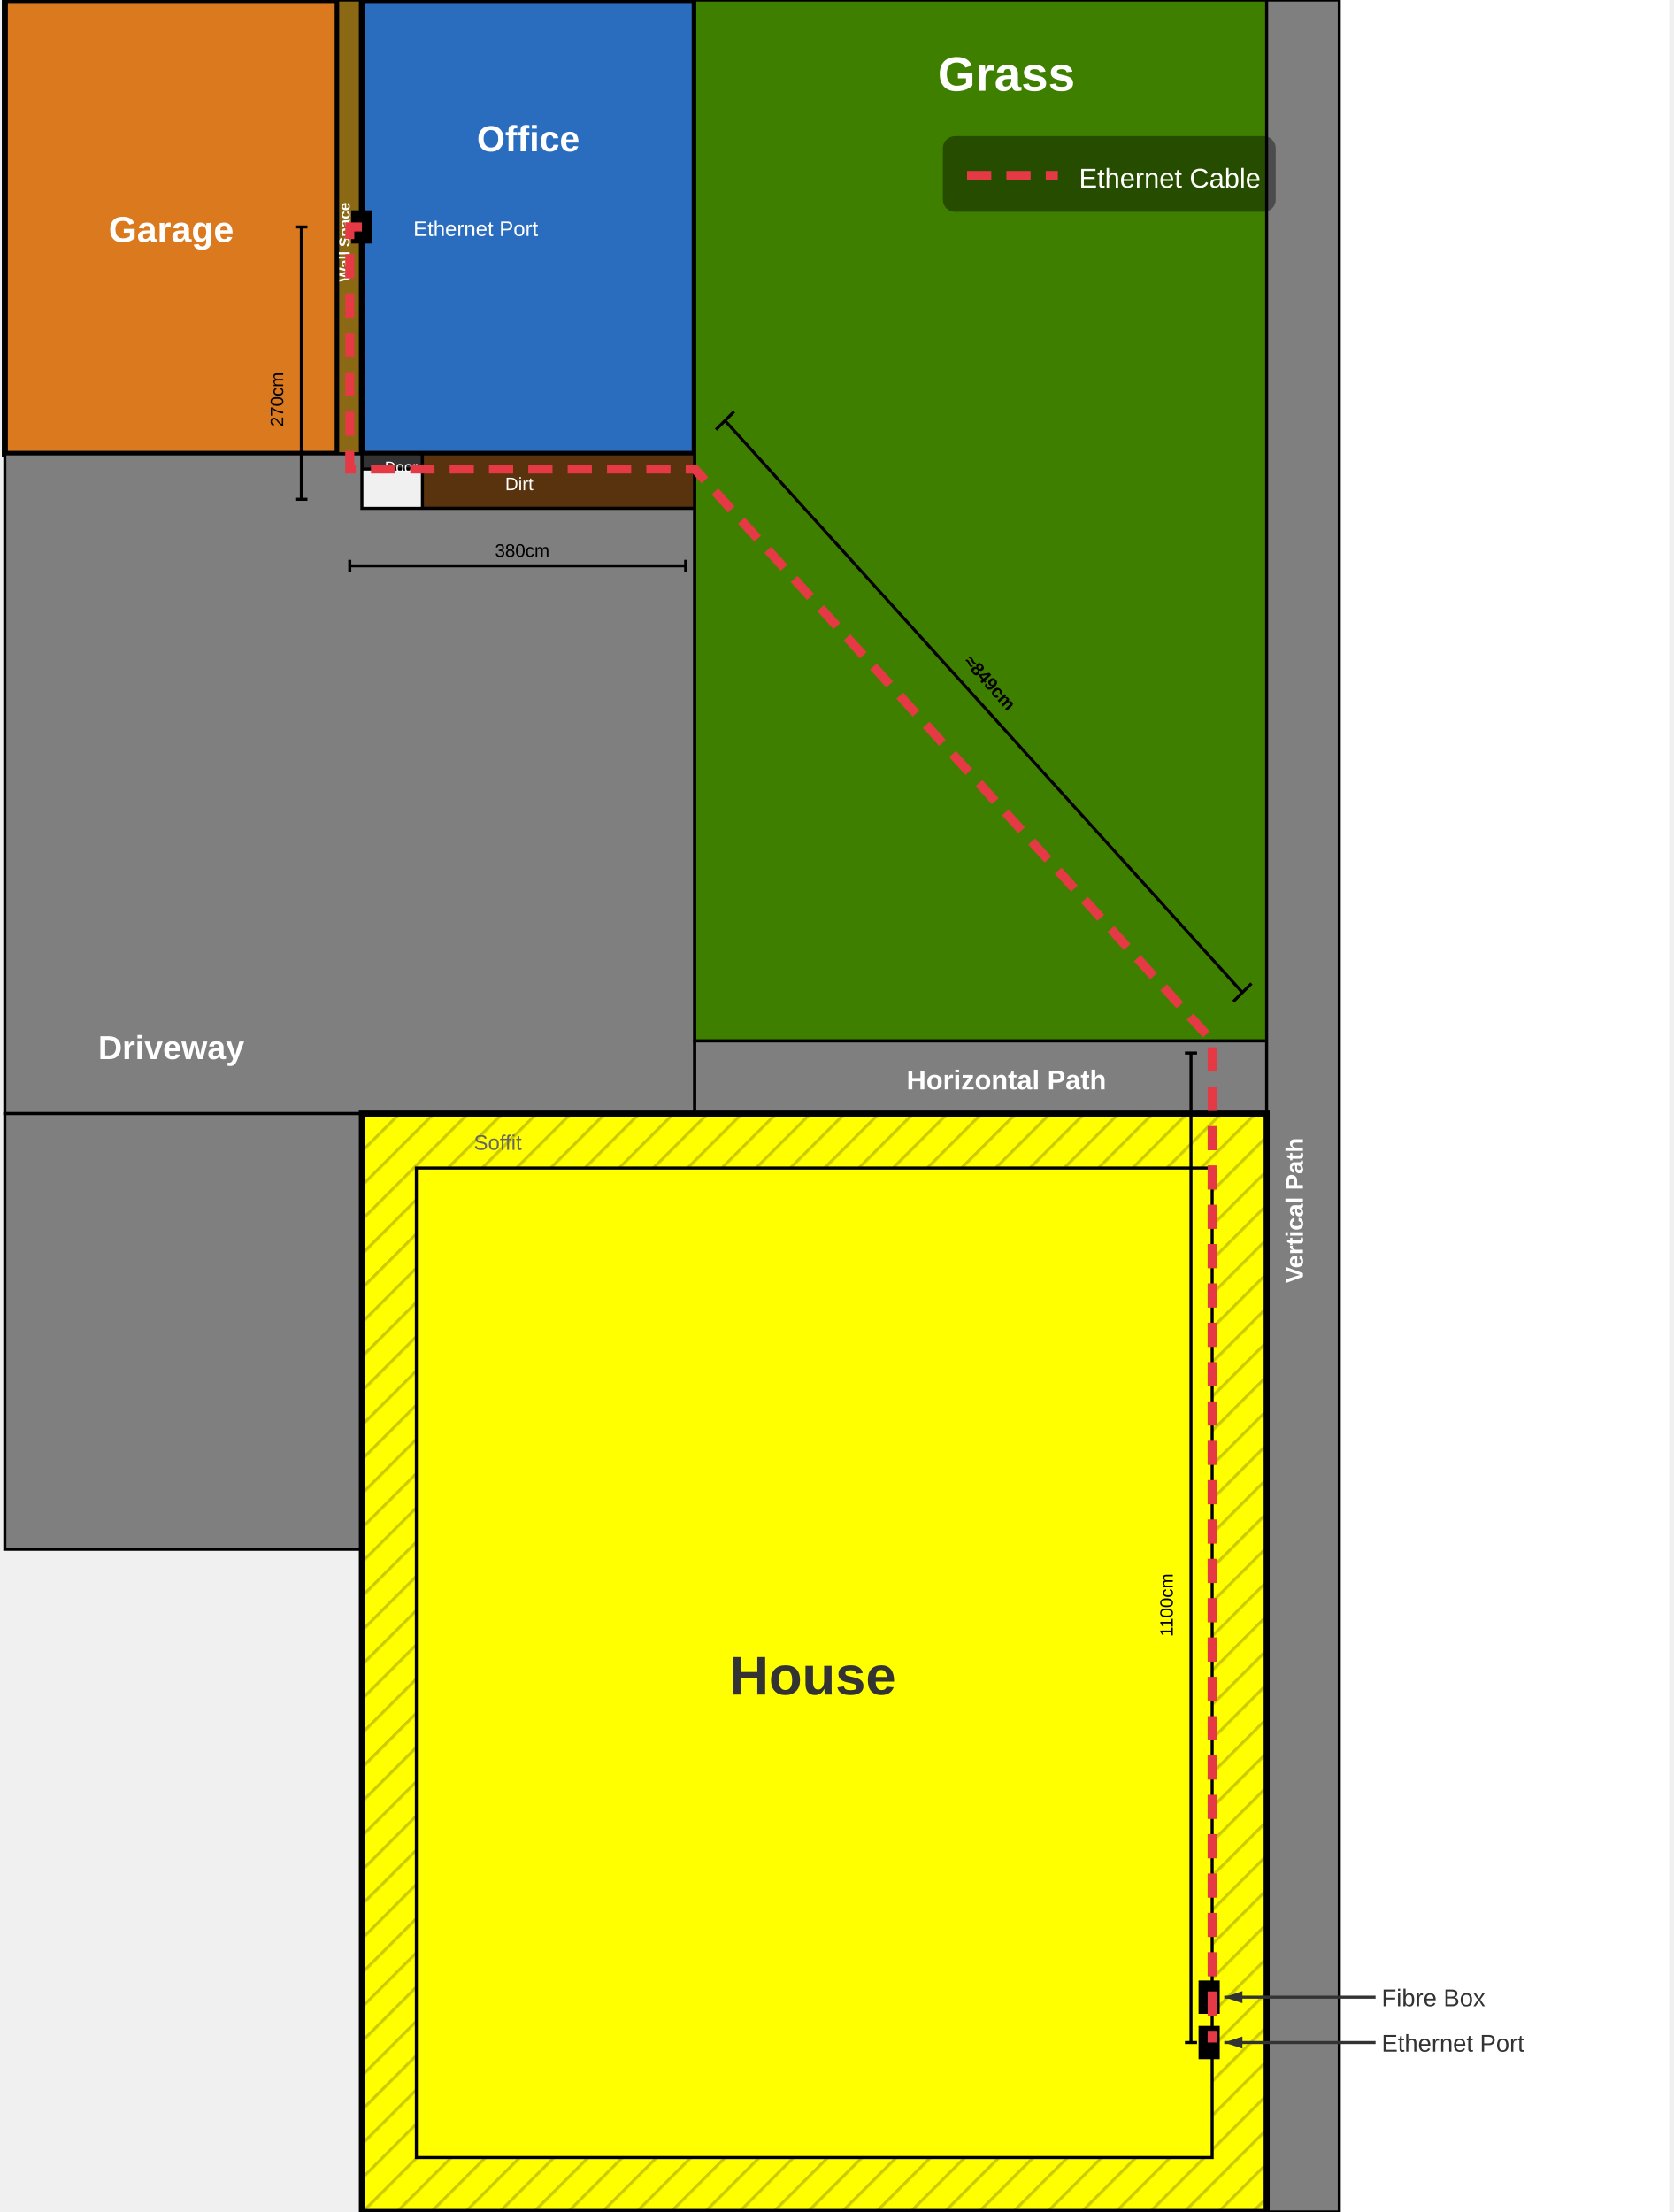
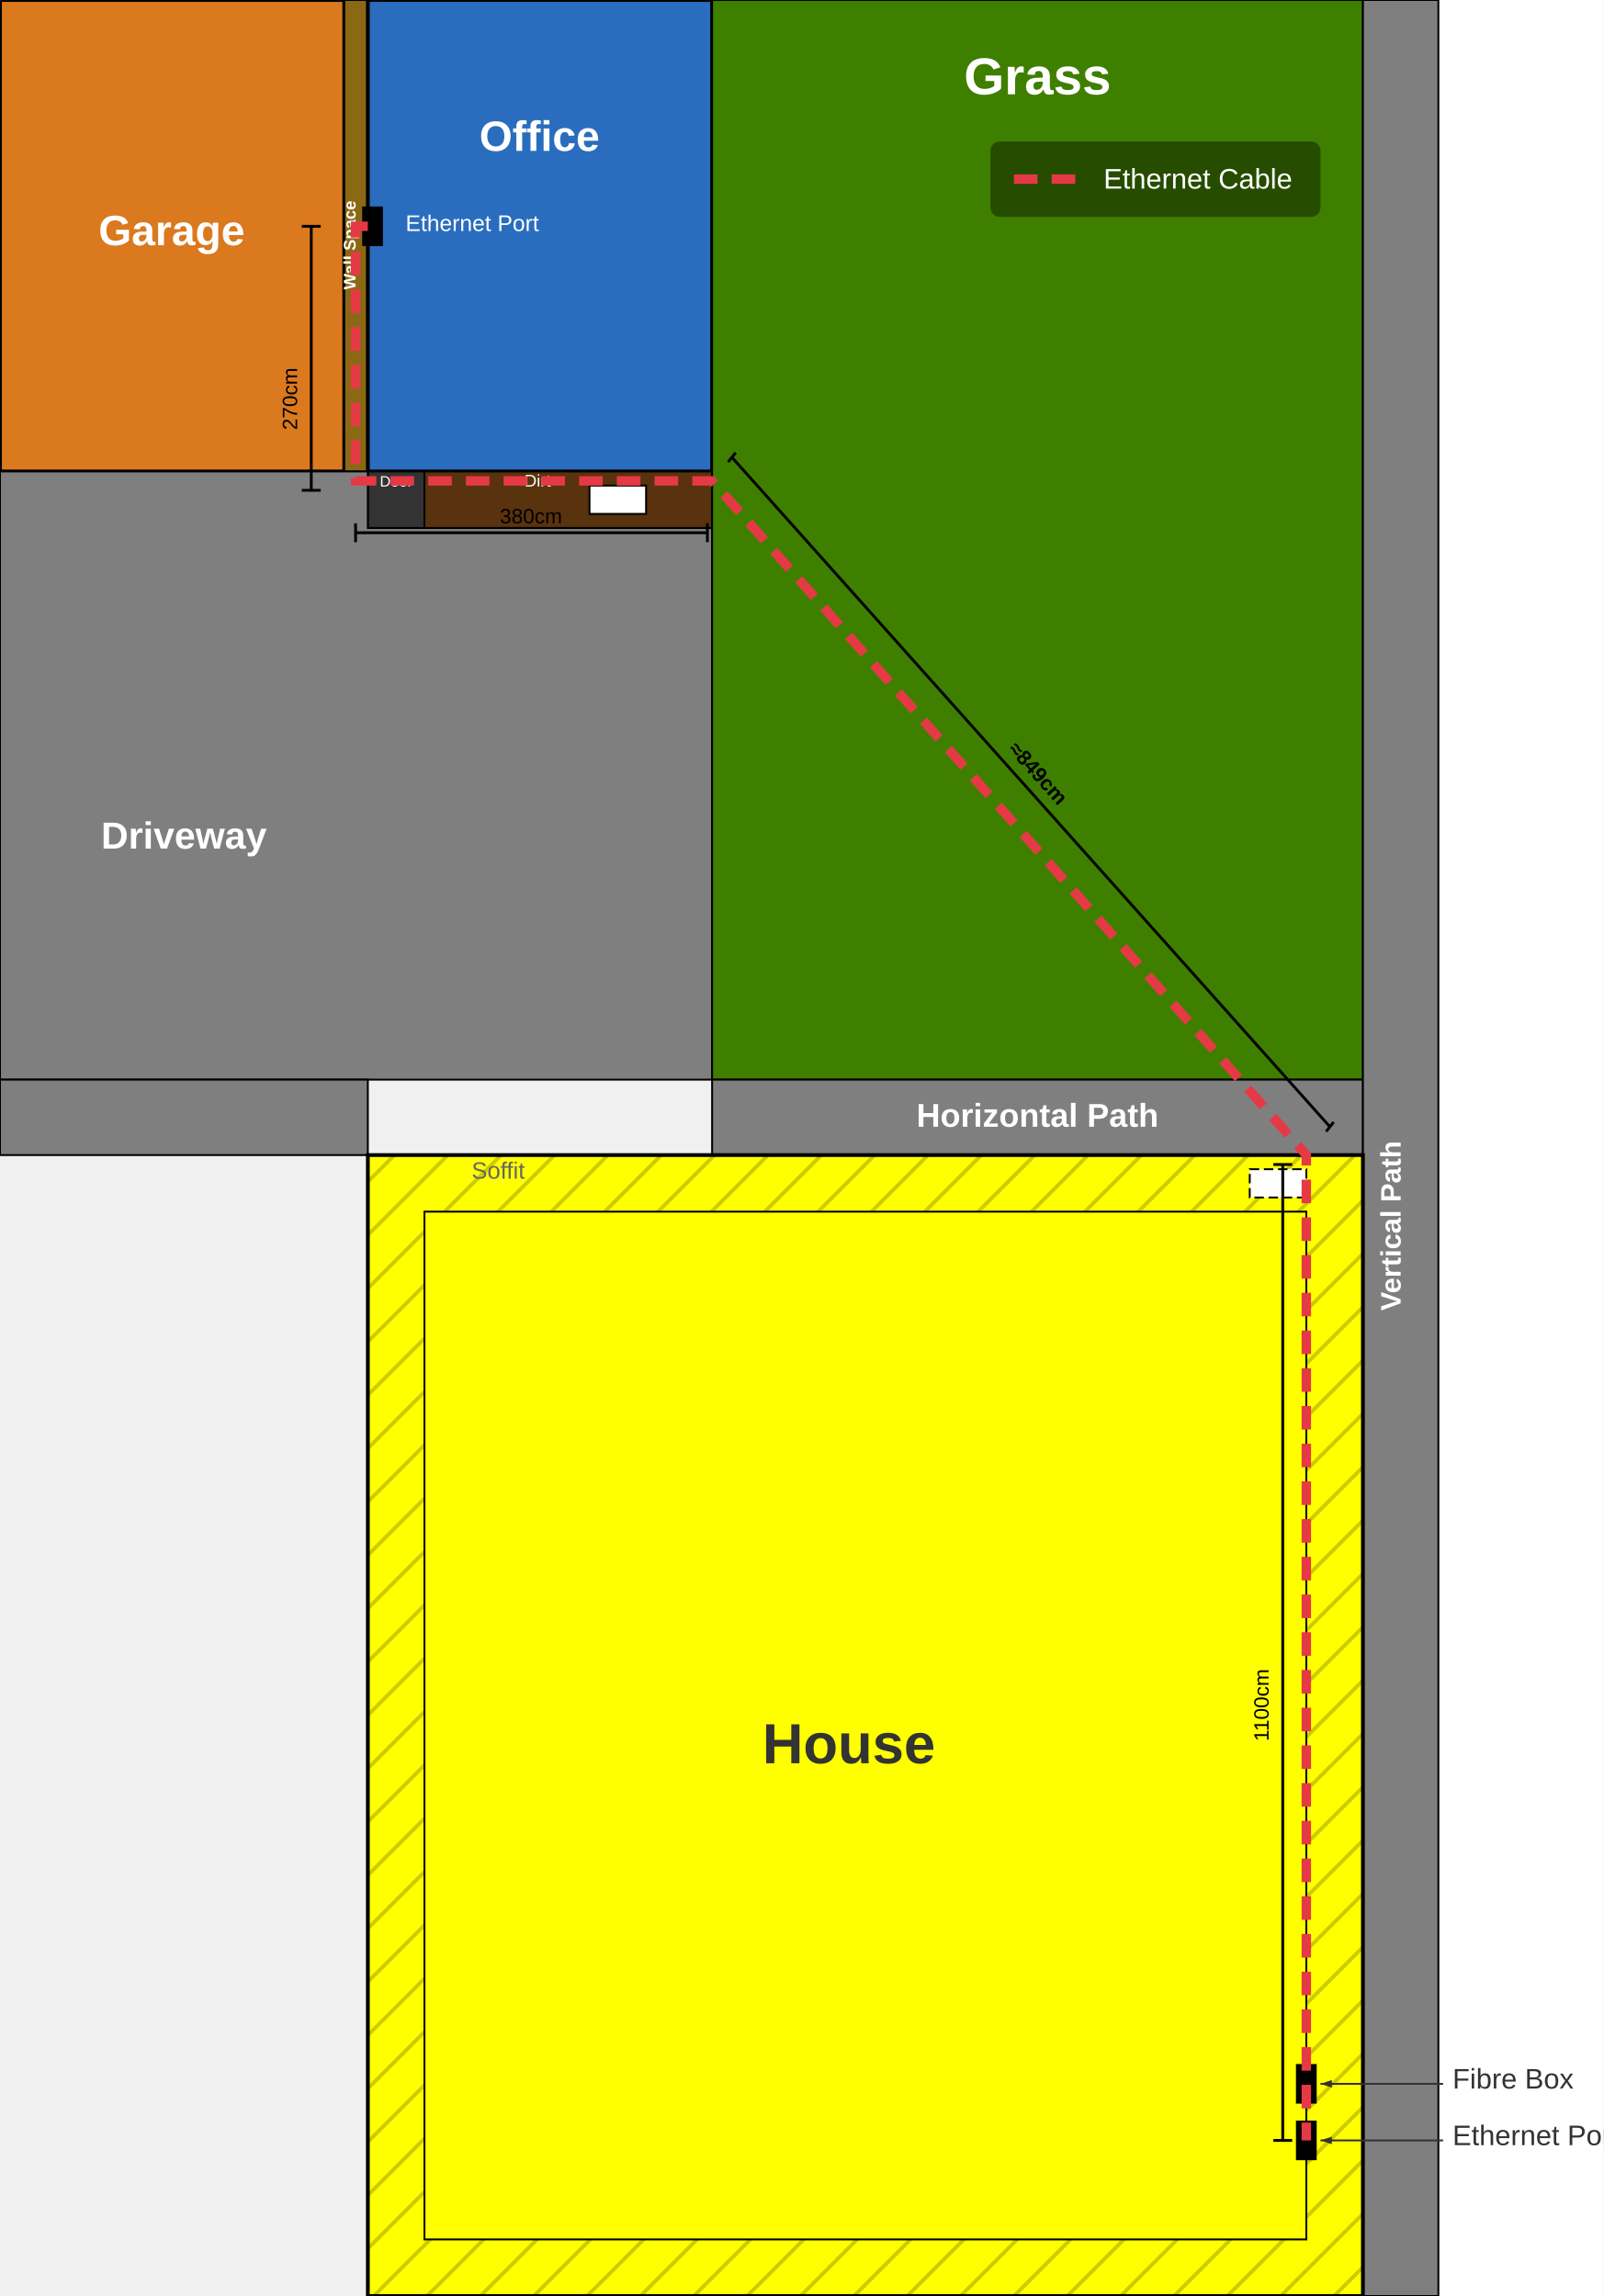
- <svg xmlns="http://www.w3.org/2000/svg" width="560" height="740" viewBox="0 0 550 731" font-family="Arial, sans-serif">
+ <svg xmlns="http://www.w3.org/2000/svg" font-family="Arial, sans-serif" viewBox="0 0 1700 2435" width="500">
  <defs>
-     <pattern id="soffit-hatch" width="8" height="8" patternUnits="userSpaceOnUse" patternTransform="rotate(45)">
-       <rect width="8" height="8" fill="#ffff00" />
-       <line x1="0" y1="0" x2="0" y2="8" stroke="#cccc00" stroke-width="2" />
+     <pattern id="soffit-hatch" width="40" height="40" patternUnits="userSpaceOnUse" patternTransform="rotate(45)">
+       <rect width="40" height="40" fill="#ffff00" />
+       <line x1="0" y1="0" x2="0" y2="40" stroke="#cccc00" stroke-width="8" />
    </pattern>
    <marker id="arrowhead" markerWidth="6" markerHeight="4" refX="6" refY="2" orient="auto">
      <polygon points="0,0 6,2 0,4" fill="#333" />
    </marker>
-     <marker id="arrowhead-left" markerWidth="6" markerHeight="4" refX="0" refY="2" orient="auto">
-       <polygon points="6,0 0,2 6,4" fill="#333" />
-     </marker>
  </defs>
-   <rect x="441" y="0" width="109" height="731" fill="white" />
-   <rect x="0" y="0" width="110" height="150" fill="#db791e" stroke="#000" stroke-width="2" />
-   <rect x="110" y="0" width="8" height="150" fill="#8B6914" stroke="#000" stroke-width="1" />
-   <rect x="118" y="0" width="110" height="150" fill="#2a6dbf" stroke="#000" stroke-width="2" />
-   <rect x="118" y="150" width="20" height="5" fill="#333" stroke="#000" stroke-width="1" />
-   <rect x="138" y="150" width="90" height="18" fill="#59320e" stroke="#000" stroke-width="1" />
-   <polygon points="0,150 118,150 118,168 228,168 228,368 118,368 118,368 0,368 0,150" fill="#7f7f7f" stroke="#000" stroke-width="1" />
-   <rect x="0" y="368" width="118" height="144" fill="#7f7f7f" stroke="#000" stroke-width="1" />
-   <rect x="228" y="0" width="207" height="344" fill="#3f7f00" stroke="#000" stroke-width="1" />
-   <rect x="228" y="344" width="207" height="24" fill="#7f7f7f" stroke="#000" stroke-width="1" />
-   <rect x="417" y="0" width="24" height="731" fill="#7f7f7f" stroke="#000" stroke-width="1" />
-   <rect x="118" y="368" width="299" height="363" fill="url(#soffit-hatch)" stroke="#000" stroke-width="2" />
-   <rect x="136" y="386" width="263" height="327" fill="#ffff00" stroke="#000" stroke-width="1" />
-   <rect x="395" y="655" width="6" height="10" fill="#000" stroke="#000" stroke-width="1" />
-   <text x="455" y="663" text-anchor="start" fill="#333" font-size="8">Fibre Box</text>
-   <line x1="453" y1="660" x2="403" y2="660" stroke="#333" stroke-width="1" marker-end="url(#arrowhead)" />
-   <text x="55" y="80" text-anchor="middle" fill="white" font-weight="bold" font-size="12">Garage</text>
-   <text x="114" y="80" text-anchor="middle" fill="white" font-weight="bold" font-size="5" transform="rotate(-90,114,80)">Wall Space</text>
-   <text x="173" y="50" text-anchor="middle" fill="white" font-weight="bold" font-size="12">Office</text>
-   <text x="331" y="30" text-anchor="middle" fill="white" font-weight="bold" font-size="16">Grass</text>
-   <text x="55" y="350" text-anchor="middle" fill="white" font-weight="bold" font-size="11">Driveway</text>
-   <text x="331" y="360" text-anchor="middle" fill="white" font-weight="bold" font-size="9">Horizontal Path</text>
-   <text x="429" y="400" text-anchor="middle" fill="white" font-weight="bold" font-size="8" transform="rotate(-90,429,400)">Vertical Path</text>
-   <text x="267" y="560" text-anchor="middle" fill="#333" font-weight="bold" font-size="18">House</text>
-   <text x="170" y="162" text-anchor="middle" fill="white" font-size="6">Dirt</text>
-   <text x="155" y="380" fill="#666" font-size="7">Soffit</text>
-   <text x="131" y="156" text-anchor="middle" fill="white" font-size="5">Door</text>
-   <rect x="115" y="70" width="6" height="10" fill="#000" stroke="#000" stroke-width="1" />
-   <text x="135" y="78" text-anchor="start" fill="white" font-size="7">Ethernet Port</text>
-   <rect x="395" y="670" width="6" height="10" fill="#000" stroke="#000" stroke-width="1" />
-   <text x="455" y="678" text-anchor="start" fill="#333" font-size="8">Ethernet Port</text>
-   <line x1="453" y1="675" x2="403" y2="675" stroke="#333" stroke-width="1" marker-end="url(#arrowhead)" />
-   <path d="     M 118,75     L 114,75     L 114,155     L 228,155     L 399,344     L 399,675   " fill="none" stroke="#e63946" stroke-width="3" stroke-dasharray="8,5" />
-   <line x1="96" y1="75" x2="100" y2="75" stroke="#000" stroke-width="1" />
-   <line x1="98" y1="75" x2="98" y2="165" stroke="#000" stroke-width="1" />
-   <line x1="96" y1="165" x2="100" y2="165" stroke="#000" stroke-width="1" />
-   <text x="92" y="123" text-anchor="end" fill="#000" font-size="6" transform="rotate(-90,92,123)">270cm</text>
-   <line x1="114" y1="185" x2="114" y2="189" stroke="#000" stroke-width="1" />
-   <line x1="114" y1="187" x2="225" y2="187" stroke="#000" stroke-width="1" />
-   <line x1="225" y1="185" x2="225" y2="189" stroke="#000" stroke-width="1" />
-   <text x="171" y="184" text-anchor="middle" fill="#000" font-size="6">380cm</text>
-   <line x1="241" y1="136" x2="235" y2="142" stroke="#000" stroke-width="1" />
-   <line x1="238" y1="139" x2="409" y2="328" stroke="#000" stroke-width="1" />
-   <line x1="412" y1="325" x2="406" y2="331" stroke="#000" stroke-width="1" />
-   <text x="324" y="227" text-anchor="middle" fill="#000" font-size="6" font-weight="bold" transform="rotate(48,324,227)">≈849cm</text>
-   <line x1="390" y1="348" x2="394" y2="348" stroke="#000" stroke-width="1" />
-   <line x1="392" y1="348" x2="392" y2="675" stroke="#000" stroke-width="1" />
-   <line x1="390" y1="675" x2="394" y2="675" stroke="#000" stroke-width="1" />
-   <text x="386" y="520" text-anchor="end" fill="#000" font-size="6" transform="rotate(-90,386,520)">1100cm</text>
-   <rect x="310" y="45" width="110" height="25" rx="4" fill="rgba(0,0,0,0.4)" stroke="none" />
-   <line x1="318" y1="58" x2="348" y2="58" stroke="#e63946" stroke-width="3" stroke-dasharray="8,5" />
-   <text x="355" y="62" fill="white" font-size="9">Ethernet Cable</text>
+   <rect x="1525" y="0" width="175" height="2435" fill="white" />
+   <rect x="0" y="0" width="365" height="500" fill="#db791e" stroke="#000" stroke-width="4" />
+   <rect x="365" y="0" width="25" height="500" fill="#8B6914" stroke="#000" stroke-width="2" />
+   <rect x="390" y="0" width="365" height="500" fill="#2a6dbf" stroke="#000" stroke-width="4" />
+   <rect x="390" y="500" width="60" height="60" fill="#333" stroke="#000" stroke-width="2" />
+   <rect x="450" y="500" width="305" height="60" fill="#59320e" stroke="#000" stroke-width="2" />
+   <rect x="625" y="515" width="60" height="30" fill="white" stroke="#000" stroke-width="2" />
+   <polygon points="0,500 390,500 390,560 755,560 755,1145 390,1145 0,1145" fill="#7f7f7f" stroke="#000" stroke-width="2" />
+   <rect x="0" y="1145" width="390" height="80" fill="#7f7f7f" stroke="#000" stroke-width="2" />
+   <rect x="755" y="0" width="690" height="1145" fill="#3f7f00" stroke="#000" stroke-width="2" />
+   <rect x="755" y="1145" width="690" height="80" fill="#7f7f7f" stroke="#000" stroke-width="2" />
+   <rect x="1445" y="0" width="80" height="2435" fill="#7f7f7f" stroke="#000" stroke-width="2" />
+   <rect x="390" y="1225" width="1055" height="1210" fill="url(#soffit-hatch)" stroke="#000" stroke-width="4" />
+   <rect x="450" y="1285" width="935" height="1090" fill="#ffff00" stroke="#000" stroke-width="2" />
+   <rect x="1325" y="1240" width="60" height="30" fill="white" stroke="#000" stroke-width="2" stroke-dasharray="10,5" />
+   <rect x="1375" y="2190" width="20" height="40" fill="#000" stroke="#000" stroke-width="2" />
+   <text x="1540" y="2215" text-anchor="start" fill="#333" font-size="30">Fibre Box</text>
+   <line x1="1530" y1="2210" x2="1400" y2="2210" stroke="#333" stroke-width="2" marker-end="url(#arrowhead)" />
+   <rect x="385" y="220" width="20" height="40" fill="#000" stroke="#000" stroke-width="2" />
+   <text x="430" y="245" text-anchor="start" fill="white" font-size="24">Ethernet Port</text>
+   <rect x="1375" y="2250" width="20" height="40" fill="#000" stroke="#000" stroke-width="2" />
+   <text x="1540" y="2275" text-anchor="start" fill="#333" font-size="30">Ethernet Port</text>
+   <line x1="1530" y1="2270" x2="1400" y2="2270" stroke="#333" stroke-width="2" marker-end="url(#arrowhead)" />
+   <text x="182" y="260" text-anchor="middle" fill="white" font-weight="bold" font-size="45">Garage</text>
+   <text x="377" y="260" text-anchor="middle" fill="white" font-weight="bold" font-size="18" transform="rotate(-90,377,260)">Wall Space</text>
+   <text x="572" y="160" text-anchor="middle" fill="white" font-weight="bold" font-size="45">Office</text>
+   <text x="1100" y="100" text-anchor="middle" fill="white" font-weight="bold" font-size="55">Grass</text>
+   <text x="195" y="900" text-anchor="middle" fill="white" font-weight="bold" font-size="40">Driveway</text>
+   <text x="1100" y="1195" text-anchor="middle" fill="white" font-weight="bold" font-size="35">Horizontal Path</text>
+   <text x="1485" y="1300" text-anchor="middle" fill="white" font-weight="bold" font-size="30" transform="rotate(-90,1485,1300)">Vertical Path</text>
+   <text x="900" y="1870" text-anchor="middle" fill="#333" font-weight="bold" font-size="60">House</text>
+   <text x="570" y="516" text-anchor="middle" fill="white" font-size="18">Dirt</text>
+   <text x="500" y="1250" fill="#666" font-size="25">Soffit</text>
+   <text x="420" y="516" text-anchor="middle" fill="white" font-size="16">Door</text>
+   <path d="     M 390,240     L 377,240     L 377,510     L 755,510     L 1385,1225     L 1385,2270   " fill="none" stroke="#e63946" stroke-width="10" stroke-dasharray="25,15" />
+   <line x1="320" y1="240" x2="340" y2="240" stroke="#000" stroke-width="3" />
+   <line x1="330" y1="240" x2="330" y2="520" stroke="#000" stroke-width="3" />
+   <line x1="320" y1="520" x2="340" y2="520" stroke="#000" stroke-width="3" />
+   <text x="315" y="390" text-anchor="end" fill="#000" font-size="22" transform="rotate(-90,315,390)">270cm</text>
+   <line x1="377" y1="555" x2="377" y2="575" stroke="#000" stroke-width="3" />
+   <line x1="377" y1="565" x2="750" y2="565" stroke="#000" stroke-width="3" />
+   <line x1="750" y1="555" x2="750" y2="575" stroke="#000" stroke-width="3" />
+   <text x="563" y="555" text-anchor="middle" fill="#000" font-size="22">380cm</text>
+   <line x1="780" y1="480" x2="772" y2="490" stroke="#000" stroke-width="3" />
+   <line x1="776" y1="485" x2="1410" y2="1195" stroke="#000" stroke-width="3" />
+   <line x1="1414" y1="1190" x2="1406" y2="1200" stroke="#000" stroke-width="3" />
+   <text x="1095" y="825" text-anchor="middle" fill="#000" font-size="22" font-weight="bold" transform="rotate(48,1095,825)">≈849cm</text>
+   <line x1="1350" y1="1235" x2="1370" y2="1235" stroke="#000" stroke-width="3" />
+   <line x1="1360" y1="1235" x2="1360" y2="2270" stroke="#000" stroke-width="3" />
+   <line x1="1350" y1="2270" x2="1370" y2="2270" stroke="#000" stroke-width="3" />
+   <text x="1345" y="1770" text-anchor="end" fill="#000" font-size="22" transform="rotate(-90,1345,1770)">1100cm</text>
+   <rect x="1050" y="150" width="350" height="80" rx="10" fill="rgba(0,0,0,0.4)" stroke="none" />
+   <line x1="1075" y1="190" x2="1150" y2="190" stroke="#e63946" stroke-width="10" stroke-dasharray="25,15" />
+   <text x="1170" y="200" fill="white" font-size="30">Ethernet Cable</text>
</svg>
